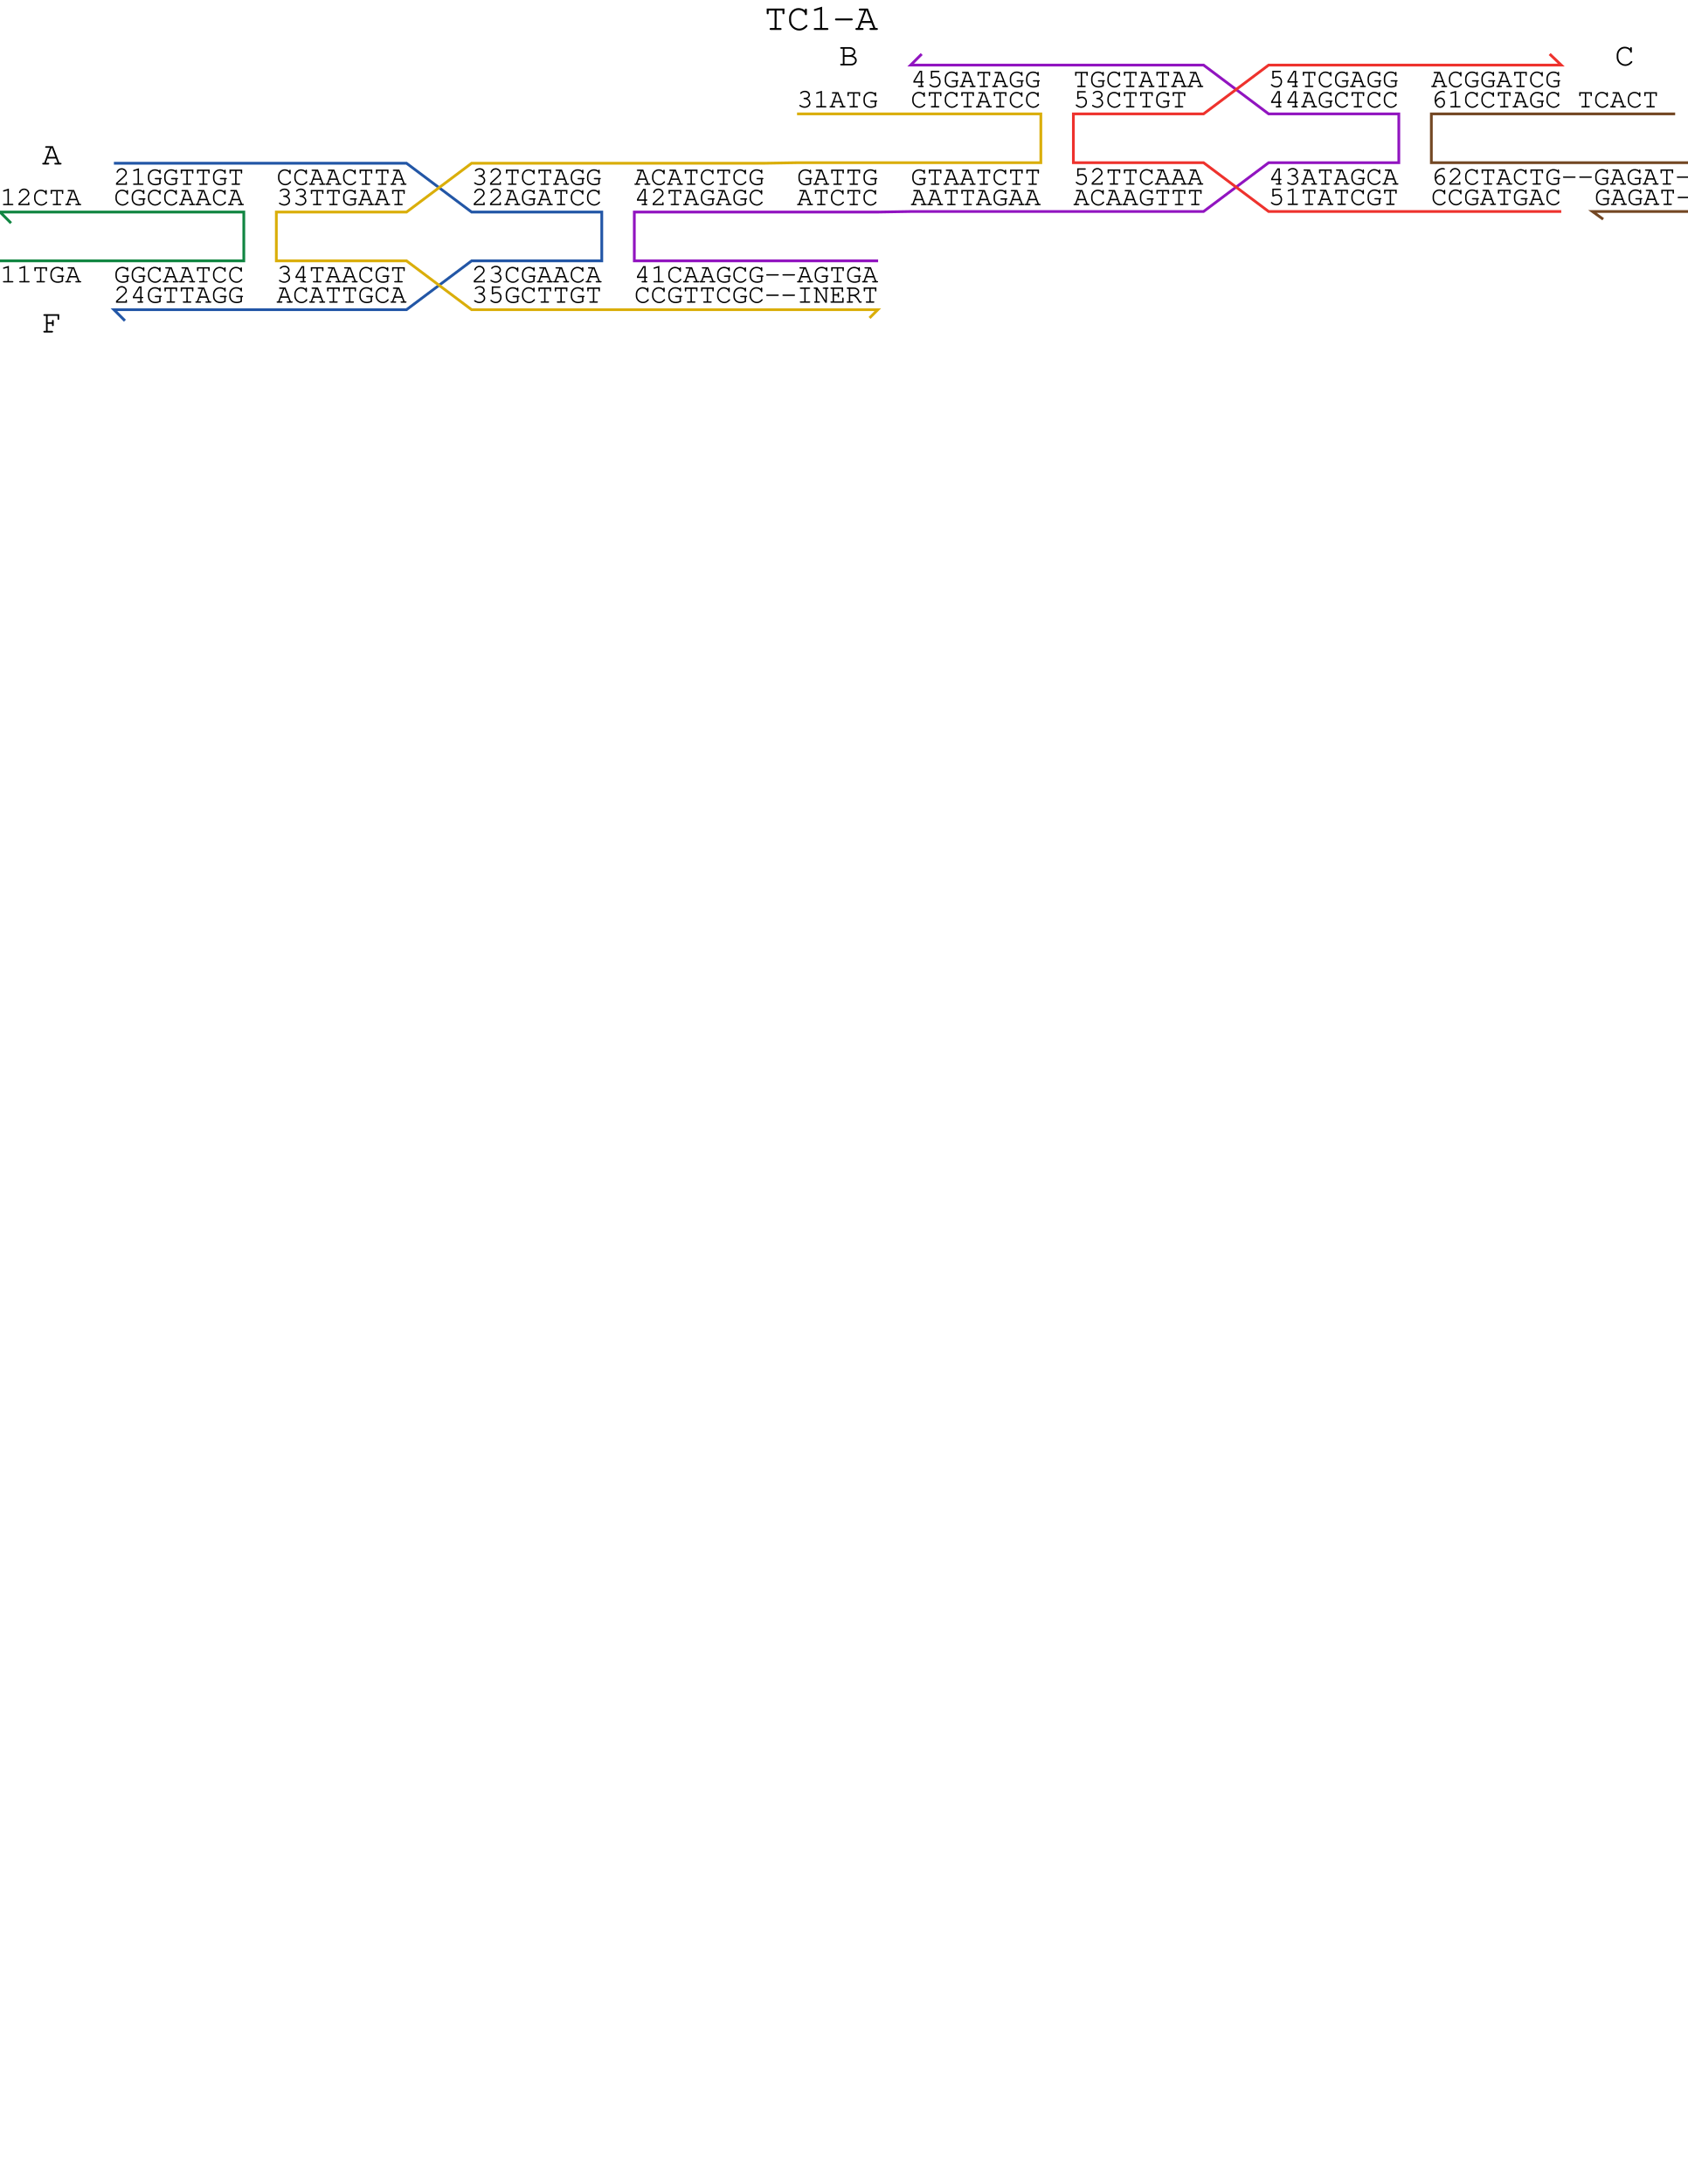
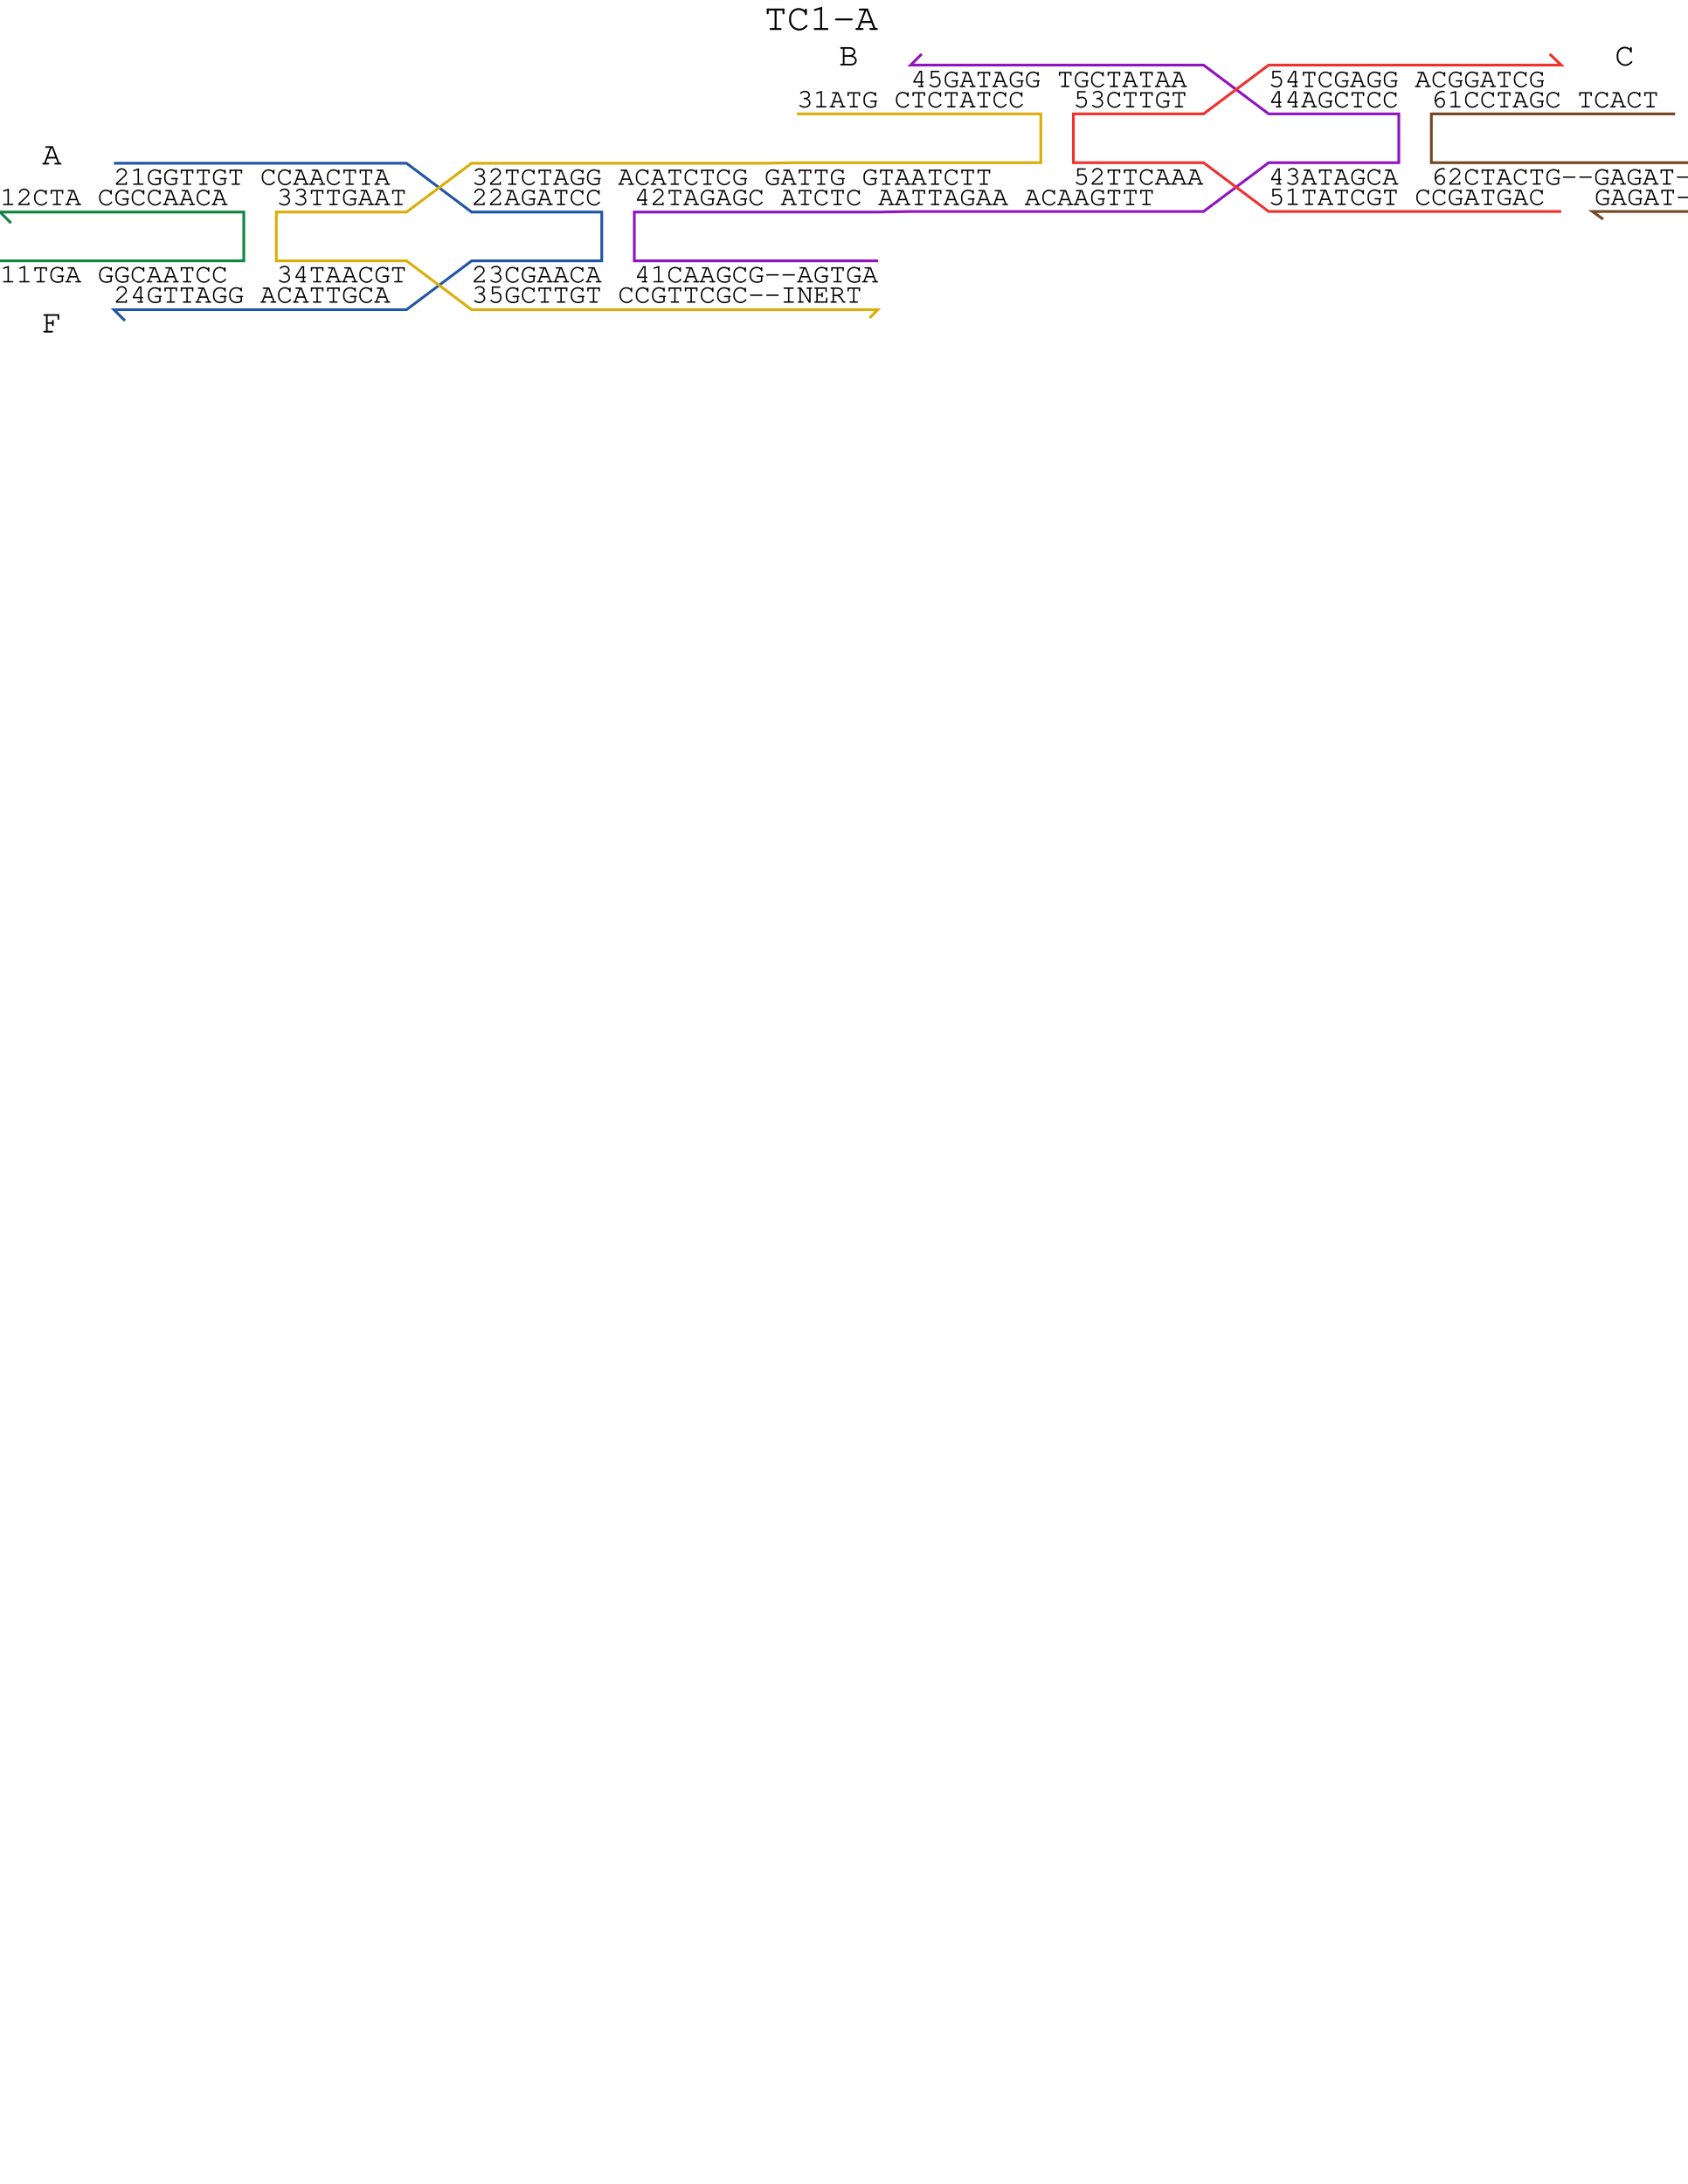
- <svg xmlns="http://www.w3.org/2000/svg" version="1.1" id="Layer_1" x="0px" y="0px" viewBox="0 0 612 792" enable-background="new 0 0 612 792" xml:space="preserve">
+ <svg xmlns="http://www.w3.org/2000/svg" version="1.1" id="Layer_1" x="0px" y="0px" viewBox="0 0 612 792" enable-background="new 0 0 612 792">
  <g>
    <polyline fill="none" stroke="#118642" stroke-miterlimit="10" points="0,94.6 88.4,94.6 88.4,76.9 0,76.9 4,80.9  " />
    <polyline fill="none" stroke="#2256A6" stroke-miterlimit="10" points="41.3,59.2 147.4,59.2 171,76.9 218.2,76.9 218.2,94.6    171,94.6 147.4,112.3 41.3,112.3 45.3,116.3  " />
    <polyline fill="none" stroke="#9114C0" stroke-miterlimit="10" points="318.4,94.6 230,94.6 230,76.9 318.4,76.9 330.2,76.7    436.4,76.7 460,59 507.2,59 507.2,41.3 460,41.3 436.4,23.6 330.2,23.6 334.2,19.6  " />
    <polyline fill="none" stroke="#EE322D" stroke-miterlimit="10" points="566.1,76.7 460,76.7 436.4,59 389.2,59 389.2,41.3    436.4,41.3 460,23.6 566.1,23.6 561.9,19.6  " />
    <polyline fill="none" stroke="#734723" stroke-miterlimit="10" points="607.4,41.3 519,41.3 519,59 643.6,59 643.6,76.7    577.4,76.7 581.3,79.5  " />
    <text transform="matrix(1 0 0 1 9.299994e-03 102.4204)" font-family="'Courier'" font-size="9.827">11TGA  GGCAATCC</text>
    <text transform="matrix(1 0 0 1 9.299994e-03 74.4163)" font-family="'Courier'" font-size="9.827">12CTA  CGCCAACA</text>
    <text transform="matrix(1 0 0 1 41.2832 67.0408)" font-family="'Courier'" font-size="9.827">21GGTTGT  CCAACTTA</text>
    <text transform="matrix(1 0 0 1 171.0022 74.4163)" font-family="'Courier'" font-size="9.827">22AGATCC</text>
    <text transform="matrix(1 0 0 1 171.0022 102.4204)" font-family="'Courier'" font-size="9.827">23CGAACA</text>
    <text transform="matrix(1 0 0 1 41.2832 109.7888)" font-family="'Courier'" font-size="9.827">24GTTAGG  ACATTGCA</text>
    <text transform="matrix(1 0 0 1 288.925 38.9603)" font-family="'Courier'" font-size="9.827">31ATG  CTCTATCC</text>
    <text transform="matrix(1 0 0 1 171.0022 67.0408)" font-family="'Courier'" font-size="9.827">32TCTAGG  ACATCTCG  GATTG  GTAATCTT</text>
    <text transform="matrix(1 0 0 1 100.2459 74.4163)" font-family="'Courier'" font-size="9.827">33TTGAAT</text>
    <text transform="matrix(1 0 0 1 100.2459 102.4204)" font-family="'Courier'" font-size="9.827">34TAACGT</text>
    <text transform="matrix(1 0 0 1 171.0022 109.7888)" font-family="'Courier'" font-size="9.827">35GCTTGT  CCGTTCGC--INERT</text>
    <text transform="matrix(1 0 0 1 229.9669 102.4204)" font-family="'Courier'" font-size="9.827">41CAAGCG--AGTGA</text>
    <text transform="matrix(1 0 0 1 229.9669 74.4163)" font-family="'Courier'" font-size="9.827">42TAGAGC  ATCTC  AATTAGAA  ACAAGTTT</text>
    <text transform="matrix(1 0 0 1 459.9179 66.9683)" font-family="'Courier'" font-size="9.827">43ATAGCA</text>
    <text transform="matrix(1 0 0 1 459.9179 38.9603)" font-family="'Courier'" font-size="9.827">44AGCTCC</text>
    <text transform="matrix(1 0 0 1 330.1984 31.588)" font-family="'Courier'" font-size="9.827">45GATAGG  TGCTATAA</text>
    <text transform="matrix(1 0 0 1 459.9179 74.3359)" font-family="'Courier'" font-size="9.827">51TATCGT  CCGATGAC</text>
    <text transform="matrix(1 0 0 1 389.1611 66.9683)" font-family="'Courier'" font-size="9.827">52TTCAAA</text>
    <text transform="matrix(1 0 0 1 389.1611 38.9603)" font-family="'Courier'" font-size="9.827">53CTTGT</text>
    <text transform="matrix(1 0 0 1 459.9179 31.588)" font-family="'Courier'" font-size="9.827">54TCGAGG  ACGGATCG</text>
    <text transform="matrix(1 0 0 1 518.8807 38.9603)" font-family="'Courier'" font-size="9.827">61CCTAGC TCACT</text>
    <text transform="matrix(1 0 0 1 518.8807 66.9683)" font-family="'Courier'" font-size="9.827">62CTACTG--GAGAT-GG-TT</text>
    <text transform="matrix(1 0 0 1 578.1305 74.3359)" font-family="'Courier'" font-size="9.827">GAGAT-GG-TT</text>
    <text transform="matrix(1 0 0 1 15.2677 59.6581)" font-family="'Courier'" font-size="11.793">A</text>
    <text transform="matrix(1 0 0 1 304.1989 23.7256)" font-family="'Courier'" font-size="11.793">B</text>
    <text transform="matrix(1 0 0 1 585.5086 23.7256)" font-family="'Courier'" font-size="11.793">C</text>
    <text transform="matrix(1 0 0 1 15.2677 120.5916)" font-family="'Courier'" font-size="11.793">F</text>
    <text transform="matrix(1 0 0 1 277.0831 10.8625)" font-family="'Courier'" font-size="13.758">TC1-A</text>
    <polyline fill="none" stroke="#DAAE0A" stroke-miterlimit="10" points="289,41.3 377.4,41.3 377.4,59 289,59 277.2,59.2 171,59.2    147.4,76.9 100.2,76.9 100.2,94.6 147.4,94.6 171,112.3 318.3,112.3 315.3,115.3  " />
  </g>
</svg>
